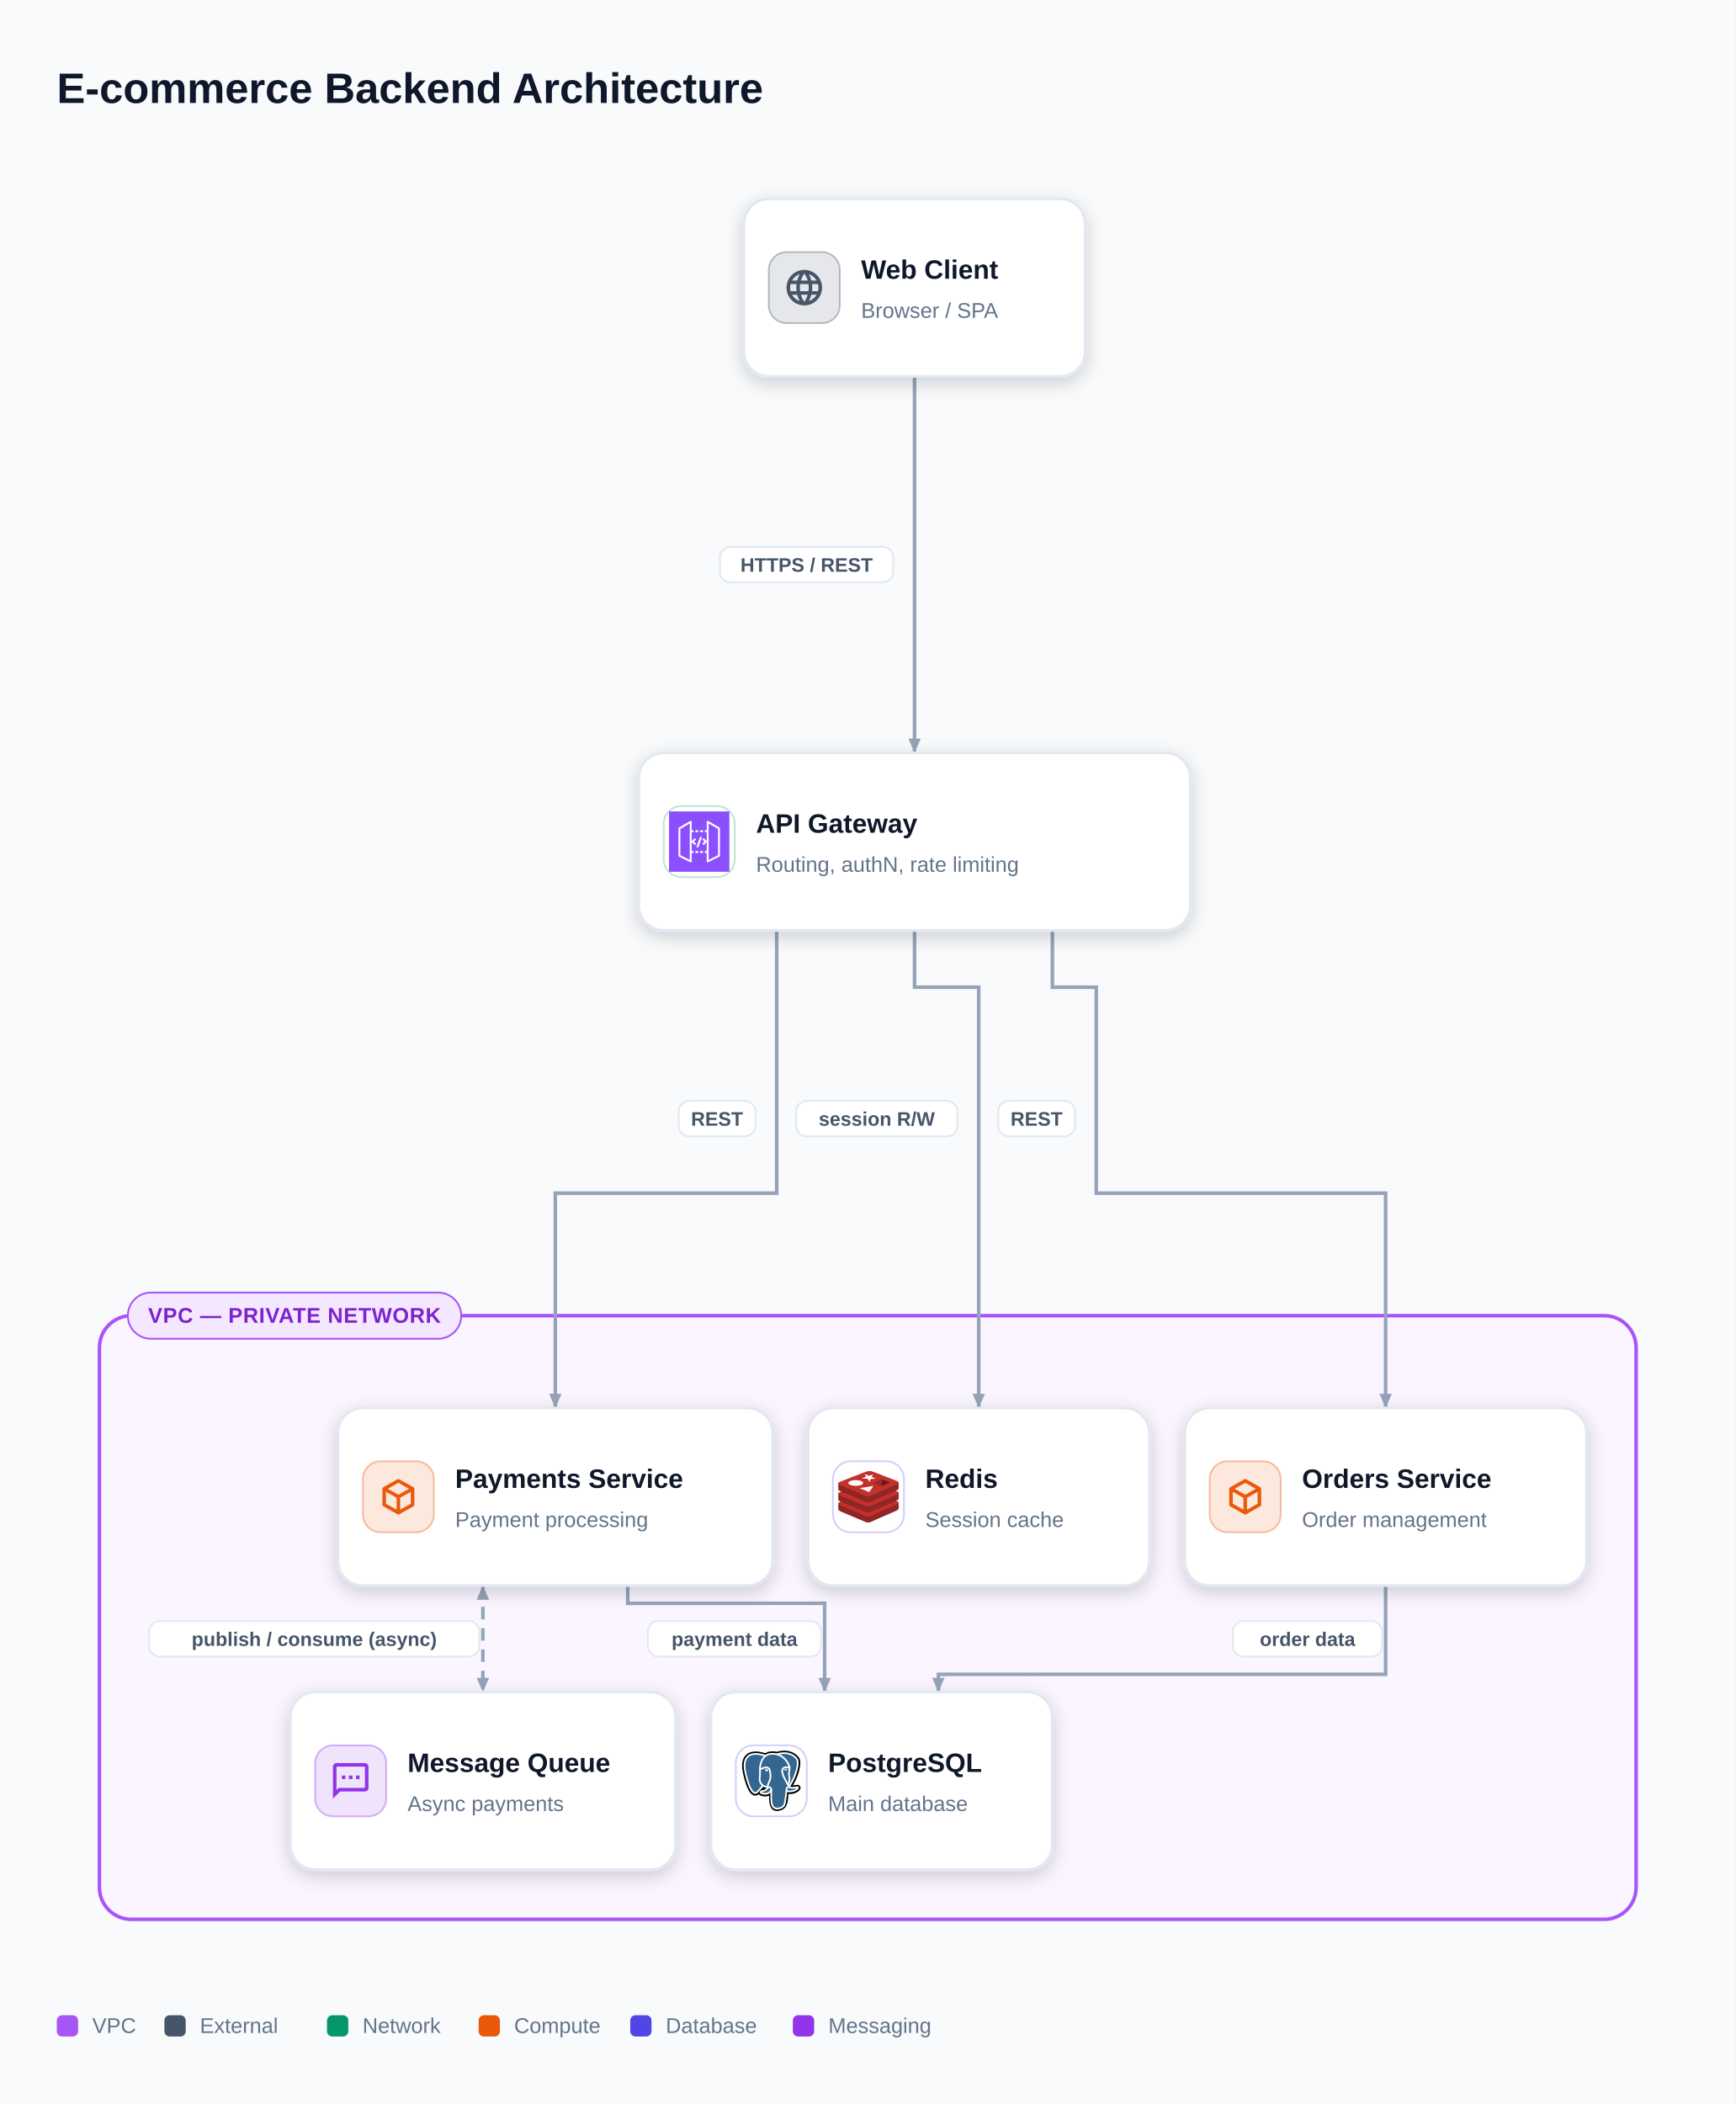
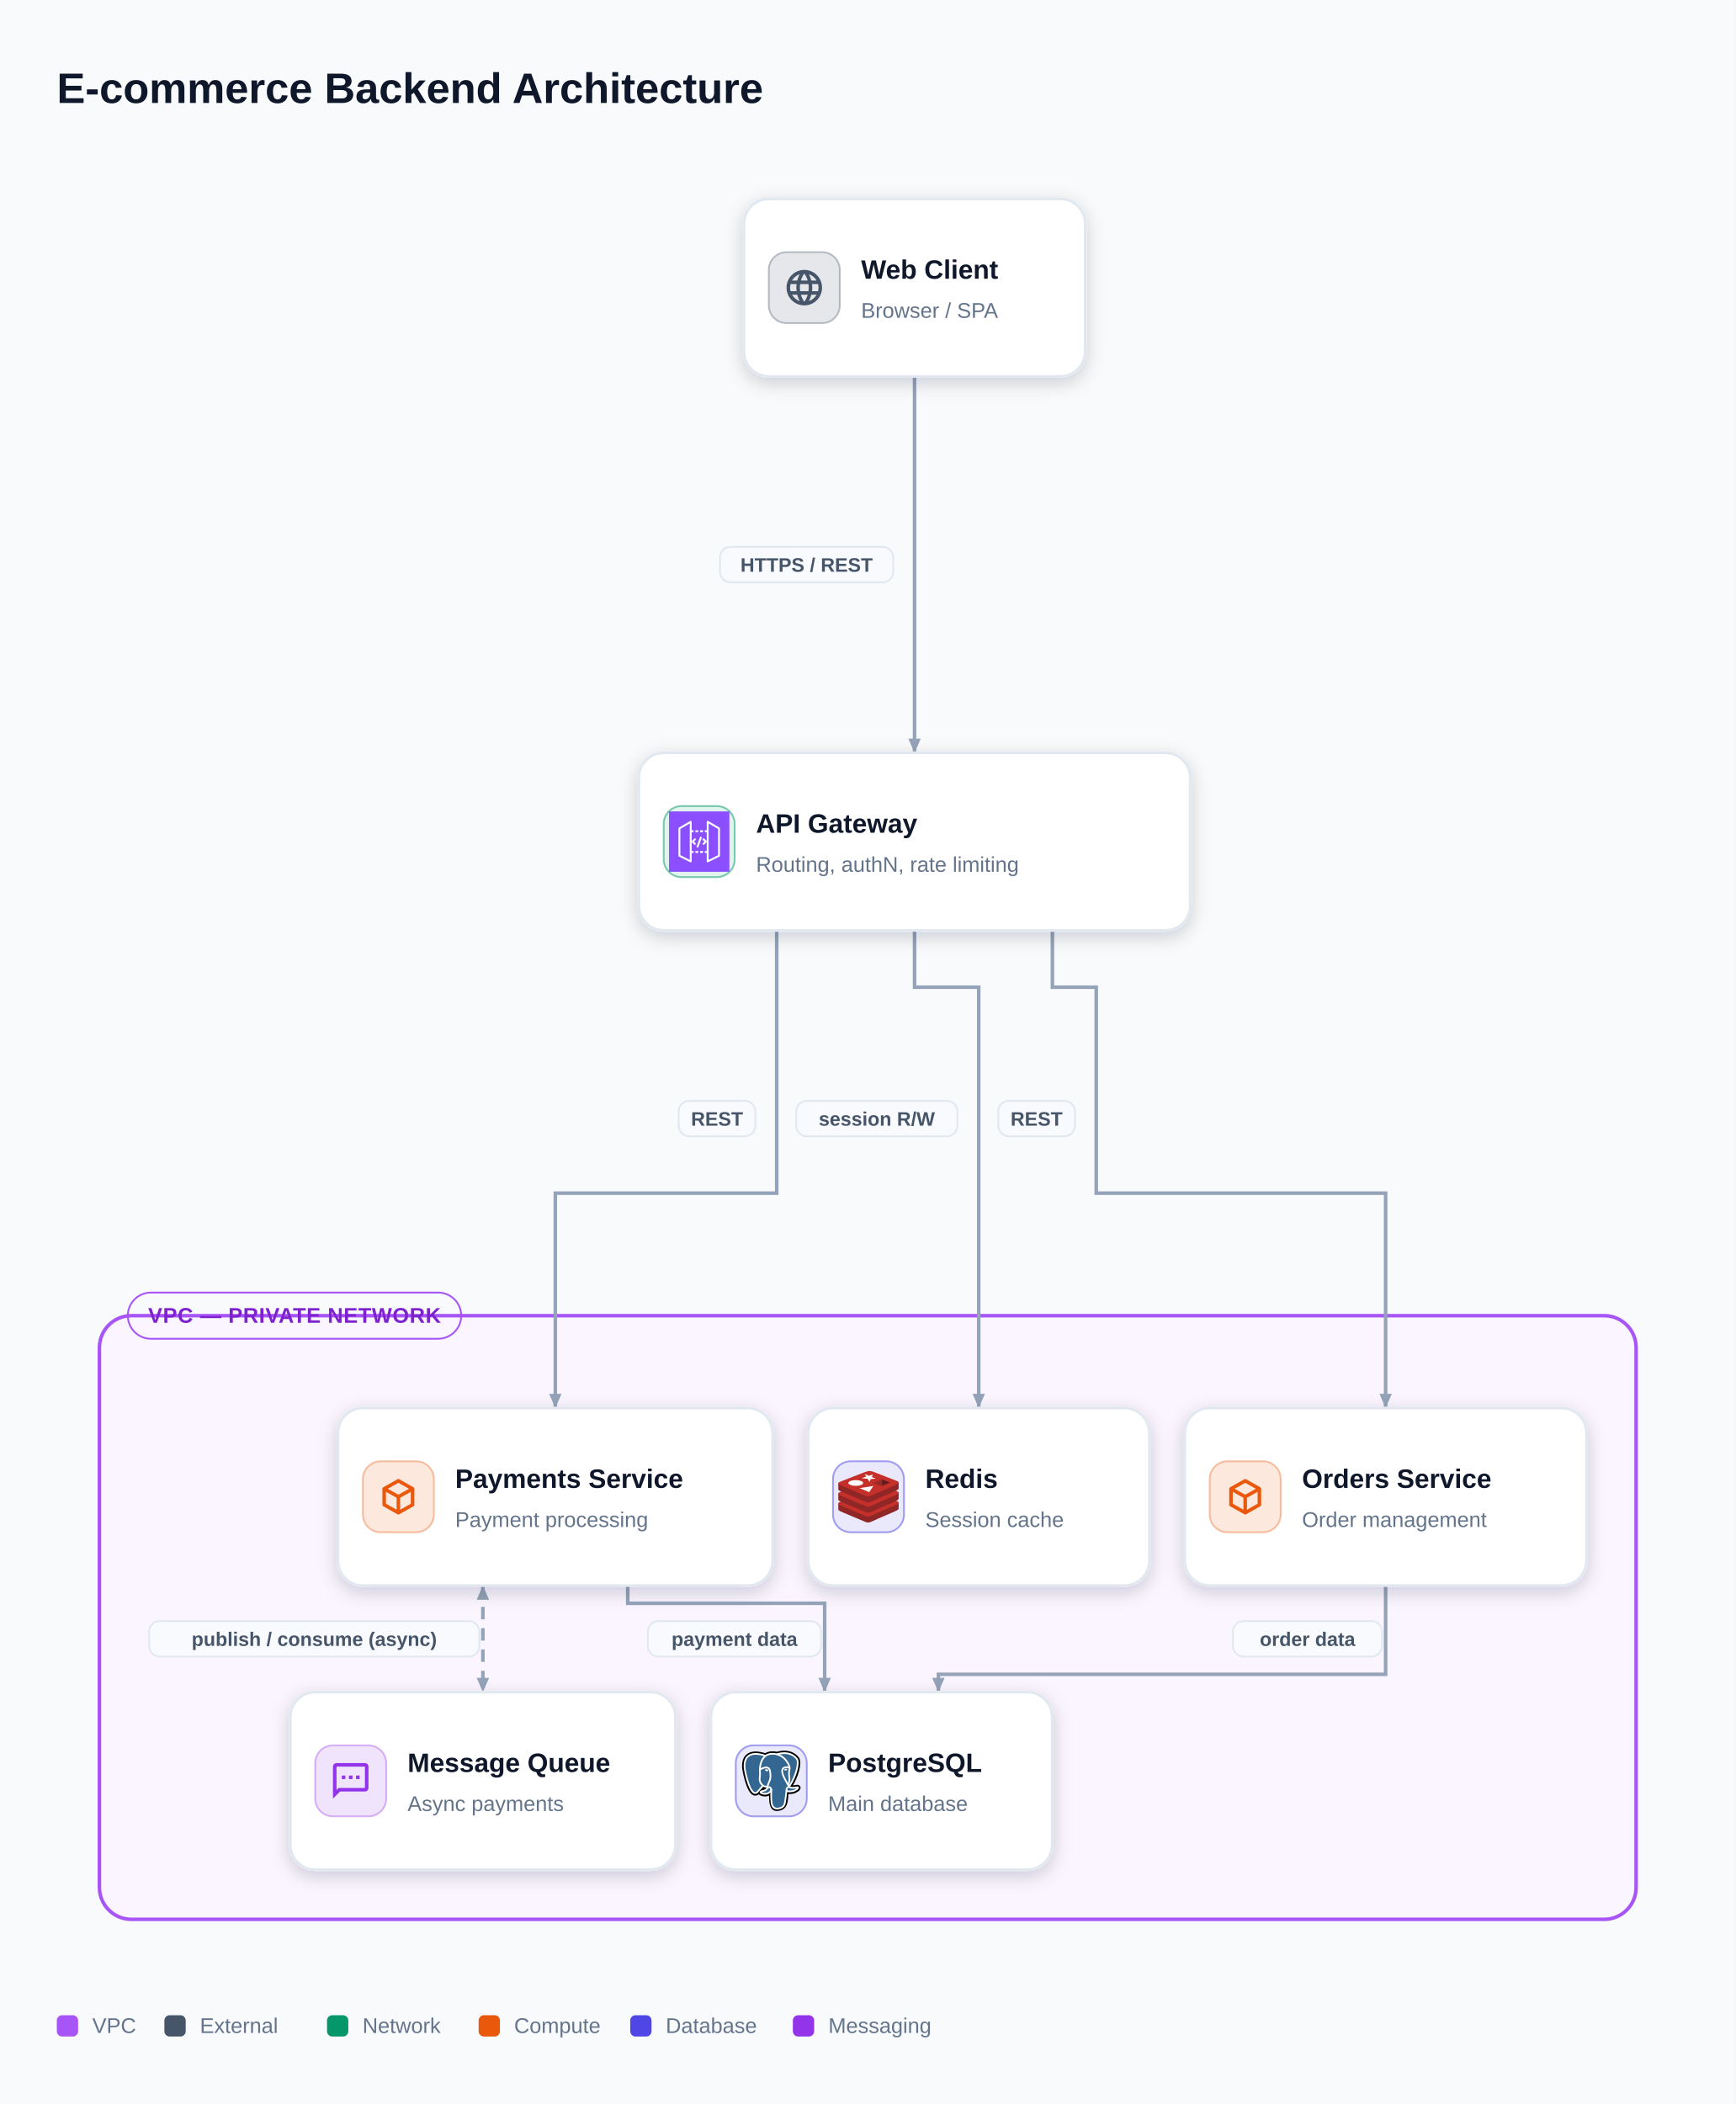
<svg xmlns="http://www.w3.org/2000/svg" width="977.6" height="1185" viewBox="0 0 977.6 1185">
  <defs>
    <filter id="card-shadow" x="-40%" y="-40%" width="180%" height="180%">
      <feDropShadow dx="0" dy="3" stdDeviation="5" flood-color="rgba(15, 23, 42, 0.18)" />
    </filter>
  </defs>
  <rect x="0" y="0" width="977.6" height="1185" fill="#f8fafc" />
  <text x="32" y="58" font-family="&quot;Segoe UI&quot;, &quot;Helvetica Neue&quot;, Arial, sans-serif" font-size="24" font-weight="700" fill="#0f172a">E-commerce Backend Architecture</text>
  <g transform="translate(32, 88)">
    <g>
      <rect x="24" y="653" width="865.6" height="340" rx="18" fill="#faf5ff" stroke="#a855f7" stroke-width="2" />
-       <rect x="40" y="640" width="187.8" height="26" rx="13" fill="#f3e8ff" stroke="#a855f7" stroke-width="1" />
+       <rect x="40" y="640" width="187.8" height="26" rx="13" fill="none" stroke="#a855f7" stroke-width="1" />
      <text x="133.9" y="657" font-family="&quot;Segoe UI&quot;, &quot;Helvetica Neue&quot;, Arial, sans-serif" font-size="12" font-weight="700" letter-spacing="0.3" text-anchor="middle" fill="#7e22ce">VPC — PRIVATE NETWORK</text>
    </g>
    <path d="M483.15,124 L483.15,336" fill="none" stroke="#94a3b8" stroke-width="2" />
    <path d="M-8,-3.5 L0,0 L-8,3.5 Z" fill="#94a3b8" transform="translate(483.15 336) rotate(90)" />
    <g>
-       <rect x="373.55" y="220" width="97.6" height="20" rx="6" fill="#ffffff" stroke="#e2e8f0" stroke-width="1" />
+       <rect x="373.55" y="220" width="97.6" height="20" rx="6" fill="rgba(248, 250, 252, 0.85)" stroke="#e2e8f0" stroke-width="1" />
      <text x="422.35" y="234" font-family="&quot;Segoe UI&quot;, &quot;Helvetica Neue&quot;, Arial, sans-serif" font-size="11" font-weight="600" text-anchor="middle" fill="#475569">HTTPS / REST</text>
    </g>
    <path d="M560.8,436 L560.8,468 L585.5,468 L585.5,584 L748.5,584 L748.5,705" fill="none" stroke="#94a3b8" stroke-width="2" />
    <path d="M-8,-3.5 L0,0 L-8,3.5 Z" fill="#94a3b8" transform="translate(748.5 705) rotate(90)" />
    <g>
-       <rect x="530.3" y="532" width="43.2" height="20" rx="6" fill="#ffffff" stroke="#e2e8f0" stroke-width="1" />
+       <rect x="530.3" y="532" width="43.2" height="20" rx="6" fill="rgba(248, 250, 252, 0.85)" stroke="#e2e8f0" stroke-width="1" />
      <text x="551.9" y="546" font-family="&quot;Segoe UI&quot;, &quot;Helvetica Neue&quot;, Arial, sans-serif" font-size="11" font-weight="600" text-anchor="middle" fill="#475569">REST</text>
    </g>
    <path d="M405.5,436 L405.5,584 L280.8,584 L280.8,705" fill="none" stroke="#94a3b8" stroke-width="2" />
    <path d="M-8,-3.5 L0,0 L-8,3.5 Z" fill="#94a3b8" transform="translate(280.8 705) rotate(90)" />
    <g>
-       <rect x="350.3" y="532" width="43.2" height="20" rx="6" fill="#ffffff" stroke="#e2e8f0" stroke-width="1" />
+       <rect x="350.3" y="532" width="43.2" height="20" rx="6" fill="rgba(248, 250, 252, 0.85)" stroke="#e2e8f0" stroke-width="1" />
      <text x="371.9" y="546" font-family="&quot;Segoe UI&quot;, &quot;Helvetica Neue&quot;, Arial, sans-serif" font-size="11" font-weight="600" text-anchor="middle" fill="#475569">REST</text>
    </g>
    <path d="M483.15,436 L483.15,468 L519.3,468 L519.3,705" fill="none" stroke="#94a3b8" stroke-width="2" />
    <path d="M-8,-3.5 L0,0 L-8,3.5 Z" fill="#94a3b8" transform="translate(519.3 705) rotate(90)" />
    <g>
-       <rect x="416.5" y="532" width="90.8" height="20" rx="6" fill="#ffffff" stroke="#e2e8f0" stroke-width="1" />
+       <rect x="416.5" y="532" width="90.8" height="20" rx="6" fill="rgba(248, 250, 252, 0.85)" stroke="#e2e8f0" stroke-width="1" />
      <text x="461.9" y="546" font-family="&quot;Segoe UI&quot;, &quot;Helvetica Neue&quot;, Arial, sans-serif" font-size="11" font-weight="600" text-anchor="middle" fill="#475569">session R/W</text>
    </g>
    <path d="M748.5,805 L748.5,855 L496.583,855 L496.583,865" fill="none" stroke="#94a3b8" stroke-width="2" />
    <path d="M-8,-3.5 L0,0 L-8,3.5 Z" fill="#94a3b8" transform="translate(496.5833 865) rotate(90)" />
    <g>
-       <rect x="662.5" y="825" width="84" height="20" rx="6" fill="#ffffff" stroke="#e2e8f0" stroke-width="1" />
+       <rect x="662.5" y="825" width="84" height="20" rx="6" fill="rgba(248, 250, 252, 0.85)" stroke="#e2e8f0" stroke-width="1" />
      <text x="704.5" y="839" font-family="&quot;Segoe UI&quot;, &quot;Helvetica Neue&quot;, Arial, sans-serif" font-size="11" font-weight="600" text-anchor="middle" fill="#475569">order data</text>
    </g>
    <path d="M321.6,805 L321.6,815 L432.517,815 L432.517,865" fill="none" stroke="#94a3b8" stroke-width="2" />
    <path d="M-8,-3.5 L0,0 L-8,3.5 Z" fill="#94a3b8" transform="translate(432.5167 865) rotate(90)" />
    <g>
-       <rect x="332.917" y="825" width="97.6" height="20" rx="6" fill="#ffffff" stroke="#e2e8f0" stroke-width="1" />
+       <rect x="332.917" y="825" width="97.6" height="20" rx="6" fill="rgba(248, 250, 252, 0.85)" stroke="#e2e8f0" stroke-width="1" />
      <text x="381.717" y="839" font-family="&quot;Segoe UI&quot;, &quot;Helvetica Neue&quot;, Arial, sans-serif" font-size="11" font-weight="600" text-anchor="middle" fill="#475569">payment data</text>
    </g>
    <path d="M240,805 L240,865" fill="none" stroke="#94a3b8" stroke-width="2" stroke-dasharray="7 5" />
    <path d="M-8,-3.5 L0,0 L-8,3.5 Z" fill="#94a3b8" transform="translate(240 865) rotate(90)" />
    <path d="M-8,-3.5 L0,0 L-8,3.5 Z" fill="#94a3b8" transform="translate(240 805) rotate(-90)" />
    <g>
-       <rect x="52" y="825" width="186" height="20" rx="6" fill="#ffffff" stroke="#e2e8f0" stroke-width="1" />
+       <rect x="52" y="825" width="186" height="20" rx="6" fill="rgba(248, 250, 252, 0.85)" stroke="#e2e8f0" stroke-width="1" />
      <text x="145" y="839" font-family="&quot;Segoe UI&quot;, &quot;Helvetica Neue&quot;, Arial, sans-serif" font-size="11" font-weight="600" text-anchor="middle" fill="#475569">publish / consume (async)</text>
    </g>
    <g transform="translate(387.05, 24)">
      <rect x="0" y="0" width="192.2" height="100" rx="14" fill="#ffffff" stroke="#e2e8f0" stroke-width="1.5" filter="url(#card-shadow)" />
      <rect x="14" y="30" width="40" height="40" rx="10" fill="#475569" fill-opacity="0.14" stroke="#475569" stroke-opacity="0.35" />
      <svg x="22" y="38" width="24" height="24" viewBox="0 0 24 24">
        <path fill="#475569" d="M16.36 14c.08-.66.14-1.32.14-2s-.06-1.34-.14-2h3.38c.16.64.26 1.31.26 2s-.1 1.36-.26 2m-5.15 5.56c.6-1.11 1.06-2.31 1.38-3.56h2.95a8.03 8.03 0 0 1-4.33 3.56M14.34 14H9.66c-.1-.66-.16-1.32-.16-2s.06-1.35.16-2h4.68c.09.65.16 1.32.16 2s-.07 1.34-.16 2M12 19.96c-.83-1.2-1.5-2.53-1.91-3.96h3.82c-.41 1.43-1.08 2.76-1.91 3.96M8 8H5.08A7.92 7.92 0 0 1 9.4 4.44C8.8 5.55 8.35 6.75 8 8m-2.92 8H8c.35 1.25.8 2.45 1.4 3.56A8 8 0 0 1 5.08 16m-.82-2C4.1 13.36 4 12.69 4 12s.1-1.36.26-2h3.38c-.08.66-.14 1.32-.14 2s.06 1.34.14 2M12 4.03c.83 1.2 1.5 2.54 1.91 3.97h-3.82c.41-1.43 1.08-2.77 1.91-3.97M18.92 8h-2.95a15.7 15.7 0 0 0-1.38-3.56c1.84.63 3.37 1.9 4.33 3.56M12 2C6.47 2 2 6.5 2 12a10 10 0 0 0 10 10a10 10 0 0 0 10-10A10 10 0 0 0 12 2" />
      </svg>
      <text x="66" y="45" font-family="&quot;Segoe UI&quot;, &quot;Helvetica Neue&quot;, Arial, sans-serif" font-size="15" font-weight="600" fill="#0f172a">Web Client</text>
      <text x="66" y="67" font-family="&quot;Segoe UI&quot;, &quot;Helvetica Neue&quot;, Arial, sans-serif" font-size="12" fill="#64748b">Browser / SPA</text>
    </g>
    <g transform="translate(327.85, 336)">
      <rect x="0" y="0" width="310.6" height="100" rx="14" fill="#ffffff" stroke="#e2e8f0" stroke-width="1.5" filter="url(#card-shadow)" />
      <clipPath id="clip-badge-gateway">
        <rect x="14" y="30" width="40" height="40" rx="10" />
      </clipPath>
-       <rect x="14" y="30" width="40" height="40" rx="10" fill="#ffffff" />
+       <rect x="14" y="30" width="40" height="40" rx="10" fill="#059669" fill-opacity="0.12" />
      <g clip-path="url(#clip-badge-gateway)">
        <svg x="17" y="33" width="34" height="34" viewBox="0 0 64 64">
          <g id="Icon-Architecture/48/Arch_Amazon-API-Gateway_48">
            <g id="Icon-Architecture-BG/48/Networking-Content-Delivery">
              <rect id="Rectangle" width="64" height="64" fill="#8C4FFF" />
            </g>
            <g id="Icon-Service/48/Amazon-API-Gateway_48">
              <path id="Amazon-API-Gateway_Icon_48_Squid" fill-rule="evenodd" clip-rule="evenodd" d="M28 44H31V42H28V44ZM33 44H36V42H33V44ZM28 22H31V20H28V22ZM33 22H36V20H33V22ZM22 12.741L12 18.574V46.382L22 51.382V12.741ZM24 20H26V22H24V42H26V44H24V53C24 53.347 23.82 53.668 23.525 53.851C23.365 53.95 23.183 54 23 54C22.847 54 22.694 53.965 22.553 53.895L10.553 47.895C10.214 47.725 10 47.379 10 47V18C10 17.645 10.188 17.315 10.496 17.136L22.496 10.136C22.805 9.956 23.188 9.955 23.498 10.133C23.809 10.311 24 10.642 24 11V20ZM52 18.574L42 12.741V51.382L52 46.382V18.574ZM54 18V47C54 47.379 53.786 47.725 53.447 47.895L41.447 53.895C41.306 53.965 41.153 54 41 54C40.817 54 40.635 53.95 40.475 53.851C40.18 53.668 40 53.347 40 53V44H38V42H40V22H38V20H40V11C40 10.642 40.191 10.311 40.502 10.133C40.812 9.956 41.195 9.956 41.504 10.136L53.504 17.136C53.812 17.315 54 17.645 54 18ZM34.939 27.342L33.061 26.658L29.061 37.658L30.939 38.342L34.939 27.342ZM39.707 32.707C40.098 32.316 40.098 31.684 39.707 31.293L36.707 28.293L35.293 29.707L37.586 32L35.293 34.293L36.707 35.707L39.707 32.707ZM27.293 35.707L24.293 32.707C23.902 32.316 23.902 31.684 24.293 31.293L27.293 28.293L28.707 29.707L26.414 32L28.707 34.293L27.293 35.707Z" fill="white" />
            </g>
          </g>
        </svg>
      </g>
-       <rect x="14" y="30" width="40" height="40" rx="10" fill="none" stroke="#059669" stroke-opacity="0.25" />
+       <rect x="14" y="30" width="40" height="40" rx="10" fill="none" stroke="#059669" stroke-opacity="0.5" />
      <text x="66" y="45" font-family="&quot;Segoe UI&quot;, &quot;Helvetica Neue&quot;, Arial, sans-serif" font-size="15" font-weight="600" fill="#0f172a">API Gateway</text>
      <text x="66" y="67" font-family="&quot;Segoe UI&quot;, &quot;Helvetica Neue&quot;, Arial, sans-serif" font-size="12" fill="#64748b">Routing, authN, rate limiting</text>
    </g>
    <g transform="translate(635.4, 705)">
      <rect x="0" y="0" width="226.2" height="100" rx="14" fill="#ffffff" stroke="#e2e8f0" stroke-width="1.5" filter="url(#card-shadow)" />
      <rect x="14" y="30" width="40" height="40" rx="10" fill="#ea580c" fill-opacity="0.14" stroke="#ea580c" stroke-opacity="0.35" />
      <svg x="22" y="38" width="24" height="24" viewBox="0 0 24 24">
        <path fill="#ea580c" d="M21 16.5c0 .38-.21.71-.53.88l-7.9 4.44c-.16.12-.36.18-.57.18s-.41-.06-.57-.18l-7.9-4.44A.99.99 0 0 1 3 16.5v-9c0-.38.21-.71.53-.88l7.9-4.44c.16-.12.36-.18.57-.18s.41.06.57.18l7.9 4.44c.32.17.53.5.53.88zM12 4.15L6.04 7.5L12 10.85l5.96-3.35zM5 15.91l6 3.38v-6.71L5 9.21zm14 0v-6.7l-6 3.37v6.71z" />
      </svg>
      <text x="66" y="45" font-family="&quot;Segoe UI&quot;, &quot;Helvetica Neue&quot;, Arial, sans-serif" font-size="15" font-weight="600" fill="#0f172a">Orders Service</text>
      <text x="66" y="67" font-family="&quot;Segoe UI&quot;, &quot;Helvetica Neue&quot;, Arial, sans-serif" font-size="12" fill="#64748b">Order management</text>
    </g>
    <g transform="translate(158.4, 705)">
      <rect x="0" y="0" width="244.8" height="100" rx="14" fill="#ffffff" stroke="#e2e8f0" stroke-width="1.5" filter="url(#card-shadow)" />
      <rect x="14" y="30" width="40" height="40" rx="10" fill="#ea580c" fill-opacity="0.14" stroke="#ea580c" stroke-opacity="0.35" />
      <svg x="22" y="38" width="24" height="24" viewBox="0 0 24 24">
        <path fill="#ea580c" d="M21 16.5c0 .38-.21.71-.53.88l-7.9 4.44c-.16.12-.36.18-.57.18s-.41-.06-.57-.18l-7.9-4.44A.99.99 0 0 1 3 16.5v-9c0-.38.21-.71.53-.88l7.9-4.44c.16-.12.36-.18.57-.18s.41.06.57.18l7.9 4.44c.32.17.53.5.53.88zM12 4.15L6.04 7.5L12 10.85l5.96-3.35zM5 15.91l6 3.38v-6.71L5 9.21zm14 0v-6.7l-6 3.37v6.71z" />
      </svg>
      <text x="66" y="45" font-family="&quot;Segoe UI&quot;, &quot;Helvetica Neue&quot;, Arial, sans-serif" font-size="15" font-weight="600" fill="#0f172a">Payments Service</text>
      <text x="66" y="67" font-family="&quot;Segoe UI&quot;, &quot;Helvetica Neue&quot;, Arial, sans-serif" font-size="12" fill="#64748b">Payment processing</text>
    </g>
    <g transform="translate(423.2, 705)">
      <rect x="0" y="0" width="192.2" height="100" rx="14" fill="#ffffff" stroke="#e2e8f0" stroke-width="1.5" filter="url(#card-shadow)" />
      <clipPath id="clip-badge-redis">
        <rect x="14" y="30" width="40" height="40" rx="10" />
      </clipPath>
-       <rect x="14" y="30" width="40" height="40" rx="10" fill="#ffffff" />
+       <rect x="14" y="30" width="40" height="40" rx="10" fill="#4f46e5" fill-opacity="0.12" />
      <g clip-path="url(#clip-badge-redis)">
        <svg x="17" y="33" width="34" height="34" viewBox="0 0 256 220">
          <path d="M246 169c-13.7 7-84.5 36.2-99.5 44-15.1 7.9-23.5 7.8-35.4 2.1C99.2 209.4 24 179 10.3 172.5 3.6 169.3 0 166.5 0 164v-26s98-21.3 113.9-27c15.8-5.6 21.3-5.8 34.8-.9 13.4 5 94 19.5 107.3 24.3V160c0 2.5-3 5.3-10 9" fill="#912626" />
          <path d="M246 143.2c-13.7 7.1-84.5 36.2-99.5 44-15.1 8-23.5 7.9-35.4 2.2-11.9-5.7-87.2-36.1-100.8-42.6-13.5-6.5-13.8-11-.5-16.2 13.4-5.2 88.2-34.6 104-40.3 16-5.6 21.4-5.8 34.9-1 13.4 5 83.8 33 97.1 37.9 13.3 4.9 13.8 8.9.2 16" fill="#C6302B" />
          <path d="M246 127c-13.7 7.2-84.5 36.3-99.5 44.2-15.1 7.8-23.5 7.7-35.4 2-11.9-5.6-87.2-36-100.8-42.6-6.7-3.2-10.3-6-10.3-8.5V96.2s98-21.3 113.9-27c15.8-5.7 21.3-5.9 34.8-1 13.4 5 94 19.5 107.3 24.4V118c0 2.5-3 5.4-10 9" fill="#912626" />
          <path d="M246 101.4c-13.7 7-84.5 36.2-99.5 44-15.1 7.9-23.5 7.8-35.4 2.1C99.2 141.8 24 111.4 10.3 105c-13.5-6.5-13.8-11-.5-16.1C23.2 83.5 98 54 113.8 48.5c16-5.7 21.4-6 34.9-1 13.4 5 83.8 33 97.1 37.8 13.3 5 13.8 9 .2 16" fill="#C6302B" />
          <path d="M246 83.7c-13.7 7-84.5 36.2-99.5 44-15.1 7.9-23.5 7.8-35.4 2.1C99.2 124.1 24 93.7 10.3 87.2 3.6 84 0 81.2 0 78.7v-26s98-21.3 113.9-27c15.8-5.6 21.3-5.8 34.8-.9 13.4 5 94 19.5 107.3 24.4v25.5c0 2.5-3 5.3-10 9" fill="#912626" />
          <path d="M246 58c-13.7 7-84.5 36.1-99.5 44-15.1 7.9-23.5 7.8-35.4 2C99.2 98.5 24 68 10.3 61.6c-13.5-6.5-13.8-11-.5-16.2C23.2 40.1 98 10.7 113.8 5c16-5.6 21.4-5.8 34.9-.9 13.4 5 83.8 33 97.1 37.8 13.3 4.9 13.8 9 .2 16" fill="#C6302B" />
          <path d="m159.3 32.8-22 2.2-5 11.9-8-13.2L99 31.4l19-6.9-5.8-10.5 17.8 7 16.7-5.5-4.5 10.9 17 6.4M131 90.3l-41-17 58.8-9.1-17.8 26M74 39.3c17.5 0 31.5 5.5 31.5 12.2 0 6.8-14 12.2-31.4 12.2s-31.5-5.4-31.5-12.2c0-6.7 14.1-12.2 31.5-12.2" fill="#FFF" />
          <path d="M185.3 36 220 49.8l-34.8 13.7V36" fill="#621B1C" />
          <path d="M146.8 51.2 185.3 36v27.5l-3.8 1.5-34.7-13.8" fill="#9A2928" />
        </svg>
      </g>
-       <rect x="14" y="30" width="40" height="40" rx="10" fill="none" stroke="#4f46e5" stroke-opacity="0.25" />
+       <rect x="14" y="30" width="40" height="40" rx="10" fill="none" stroke="#4f46e5" stroke-opacity="0.5" />
      <text x="66" y="45" font-family="&quot;Segoe UI&quot;, &quot;Helvetica Neue&quot;, Arial, sans-serif" font-size="15" font-weight="600" fill="#0f172a">Redis</text>
      <text x="66" y="67" font-family="&quot;Segoe UI&quot;, &quot;Helvetica Neue&quot;, Arial, sans-serif" font-size="12" fill="#64748b">Session cache</text>
    </g>
    <g transform="translate(131.55, 865)">
      <rect x="0" y="0" width="216.9" height="100" rx="14" fill="#ffffff" stroke="#e2e8f0" stroke-width="1.5" filter="url(#card-shadow)" />
      <rect x="14" y="30" width="40" height="40" rx="10" fill="#9333ea" fill-opacity="0.14" stroke="#9333ea" stroke-opacity="0.35" />
      <svg x="22" y="38" width="24" height="24" viewBox="0 0 24 24">
        <path fill="#9333ea" d="M20 2H4c-1.1 0-2 .9-2 2v18l4-4h14c1.1 0 2-.9 2-2V4c0-1.1-.9-2-2-2m0 14H5.2L4 17.2V4h16zm-3-5h-2V9h2m-4 2h-2V9h2m-4 2H7V9h2" />
      </svg>
      <text x="66" y="45" font-family="&quot;Segoe UI&quot;, &quot;Helvetica Neue&quot;, Arial, sans-serif" font-size="15" font-weight="600" fill="#0f172a">Message Queue</text>
      <text x="66" y="67" font-family="&quot;Segoe UI&quot;, &quot;Helvetica Neue&quot;, Arial, sans-serif" font-size="12" fill="#64748b">Async payments</text>
    </g>
    <g transform="translate(368.45, 865)">
      <rect x="0" y="0" width="192.2" height="100" rx="14" fill="#ffffff" stroke="#e2e8f0" stroke-width="1.5" filter="url(#card-shadow)" />
      <clipPath id="clip-badge-postgres">
        <rect x="14" y="30" width="40" height="40" rx="10" />
      </clipPath>
-       <rect x="14" y="30" width="40" height="40" rx="10" fill="#ffffff" />
+       <rect x="14" y="30" width="40" height="40" rx="10" fill="#4f46e5" fill-opacity="0.12" />
      <g clip-path="url(#clip-badge-postgres)">
        <svg x="17" y="33" width="34" height="34" viewBox="0 0 432.071 445.383">
          <g style="fill-rule:nonzero;clip-rule:nonzero;fill:none;stroke:#fff;stroke-width:12.465;stroke-linecap:round;stroke-linejoin:round;stroke-miterlimit:4">
            <path d="M323.205 324.227c2.833-23.601 1.984-27.062 19.563-23.239l4.463.392c13.517.615 31.199-2.174 41.587-7 22.362-10.376 35.622-27.7 13.572-23.148-50.297 10.376-53.755-6.655-53.755-6.655 53.111-78.803 75.313-178.836 56.149-203.322-52.27-66.789-142.748-35.206-144.262-34.386l-.482.089c-9.938-2.062-21.06-3.294-33.554-3.496-22.761-.374-40.032 5.967-53.133 15.904 0 0-161.408-66.498-153.899 83.628 1.597 31.936 45.777 241.655 98.47 178.31 19.259-23.163 37.871-42.748 37.871-42.748 9.242 6.14 20.307 9.272 31.912 8.147l.897-.765c-.281 2.876-.157 5.689.359 9.019-13.572 15.167-9.584 17.83-36.723 23.416-27.457 5.659-11.326 15.734-.797 18.367 12.768 3.193 42.305 7.716 62.268-20.224l-.795 3.188c5.325 4.26 4.965 30.619 5.72 49.452.756 18.834 2.017 36.409 5.856 46.771 3.839 10.36 8.369 37.05 44.036 29.406 29.809-6.388 52.6-15.582 54.677-101.107" style="fill:#000;stroke:#000;stroke-width:37.395;stroke-linecap:butt;stroke-linejoin:miter" />
            <path stroke="none" d="M402.395 271.23c-50.302 10.376-53.76-6.655-53.76-6.655 53.111-78.808 75.313-178.843 56.153-203.326-52.27-66.785-142.752-35.2-144.262-34.38l-.486.087c-9.938-2.063-21.06-3.292-33.56-3.496-22.761-.373-40.026 5.967-53.127 15.902 0 0-161.411-66.495-153.904 83.63 1.597 31.938 45.776 241.657 98.471 178.312 19.26-23.163 37.869-42.748 37.869-42.748 9.243 6.14 20.308 9.272 31.908 8.147l.901-.765c-.28 2.876-.152 5.689.361 9.019-13.575 15.167-9.586 17.83-36.723 23.416-27.459 5.659-11.328 15.734-.796 18.367 12.768 3.193 42.307 7.716 62.266-20.224l-.796 3.188c5.319 4.26 9.054 27.711 8.428 48.969-.626 21.259-1.044 35.854 3.147 47.254 4.191 11.4 8.368 37.05 44.042 29.406 29.809-6.388 45.256-22.942 47.405-50.555 1.525-19.631 4.976-16.729 5.194-34.28l2.768-8.309c3.192-26.611.507-35.196 18.872-31.203l4.463.392c13.517.615 31.208-2.174 41.591-7 22.358-10.376 35.618-27.7 13.573-23.148z" style="fill:#336791;stroke:none" />
            <path d="M215.866 286.484c-1.385 49.516.348 99.377 5.193 111.495 4.848 12.118 15.223 35.688 50.9 28.045 29.806-6.39 40.651-18.756 45.357-46.051 3.466-20.082 10.148-75.854 11.005-87.281M173.104 38.256S11.583-27.76 19.092 122.365c1.597 31.938 45.779 241.664 98.473 178.316 19.256-23.166 36.671-41.335 36.671-41.335M260.349 26.207c-5.591 1.753 89.848-34.889 144.087 34.417 19.159 24.484-3.043 124.519-56.153 203.329" />
            <path d="M348.282 263.953s3.461 17.036 53.764 6.653c22.04-4.552 8.776 12.774-13.577 23.155-18.345 8.514-59.474 10.696-60.146-1.069-1.729-30.355 21.647-21.133 19.96-28.739-1.525-6.85-11.979-13.573-18.894-30.338-6.037-14.633-82.796-126.849 21.287-110.183 3.813-.789-27.146-99.002-124.553-100.599-97.385-1.597-94.19 119.762-94.19 119.762" style="stroke-linejoin:bevel" />
            <path d="M188.604 274.334c-13.577 15.166-9.584 17.829-36.723 23.417-27.459 5.66-11.326 15.733-.797 18.365 12.768 3.195 42.307 7.718 62.266-20.229 6.078-8.509-.036-22.086-8.385-25.547-4.034-1.671-9.428-3.765-16.361 3.994z" />
            <path d="M187.715 274.069c-1.368-8.917 2.93-19.528 7.536-31.942 6.922-18.626 22.893-37.255 10.117-96.339-9.523-44.029-73.396-9.163-73.436-3.193-.039 5.968 2.889 30.26-1.067 58.548-5.162 36.913 23.488 68.132 56.479 64.938" />
            <path d="M172.517 141.7c-.288 2.039 3.733 7.48 8.976 8.207 5.234.73 9.714-3.522 9.998-5.559.284-2.039-3.732-4.285-8.977-5.015-5.237-.731-9.719.333-9.996 2.367z" style="fill:#fff;stroke-width:4.155;stroke-linecap:butt;stroke-linejoin:miter" />
            <path d="M331.941 137.543c.284 2.039-3.732 7.48-8.976 8.207-5.238.73-9.718-3.522-10.005-5.559-.277-2.039 3.74-4.285 8.979-5.015 5.239-.73 9.718.333 10.002 2.368z" style="fill:#fff;stroke-width:2.078;stroke-linecap:butt;stroke-linejoin:miter" />
            <path d="M350.676 123.432c.863 15.994-3.445 26.888-3.988 43.914-.804 24.748 11.799 53.074-7.191 81.435" />
          </g>
        </svg>
      </g>
-       <rect x="14" y="30" width="40" height="40" rx="10" fill="none" stroke="#4f46e5" stroke-opacity="0.25" />
+       <rect x="14" y="30" width="40" height="40" rx="10" fill="none" stroke="#4f46e5" stroke-opacity="0.5" />
      <text x="66" y="45" font-family="&quot;Segoe UI&quot;, &quot;Helvetica Neue&quot;, Arial, sans-serif" font-size="15" font-weight="600" fill="#0f172a">PostgreSQL</text>
      <text x="66" y="67" font-family="&quot;Segoe UI&quot;, &quot;Helvetica Neue&quot;, Arial, sans-serif" font-size="12" fill="#64748b">Main database</text>
    </g>
  </g>
  <g transform="translate(32, 1129)">
    <g>
      <rect x="0" y="6" width="12" height="12" rx="3" fill="#a855f7" />
      <text x="20" y="16" font-family="&quot;Segoe UI&quot;, &quot;Helvetica Neue&quot;, Arial, sans-serif" font-size="12" fill="#64748b">VPC</text>
      <rect x="60.6" y="6" width="12" height="12" rx="3" fill="#475569" />
      <text x="80.6" y="16" font-family="&quot;Segoe UI&quot;, &quot;Helvetica Neue&quot;, Arial, sans-serif" font-size="12" fill="#64748b">External</text>
      <rect x="152.2" y="6" width="12" height="12" rx="3" fill="#059669" />
      <text x="172.2" y="16" font-family="&quot;Segoe UI&quot;, &quot;Helvetica Neue&quot;, Arial, sans-serif" font-size="12" fill="#64748b">Network</text>
      <rect x="237.6" y="6" width="12" height="12" rx="3" fill="#ea580c" />
      <text x="257.6" y="16" font-family="&quot;Segoe UI&quot;, &quot;Helvetica Neue&quot;, Arial, sans-serif" font-size="12" fill="#64748b">Compute</text>
      <rect x="323" y="6" width="12" height="12" rx="3" fill="#4f46e5" />
      <text x="343" y="16" font-family="&quot;Segoe UI&quot;, &quot;Helvetica Neue&quot;, Arial, sans-serif" font-size="12" fill="#64748b">Database</text>
      <rect x="414.6" y="6" width="12" height="12" rx="3" fill="#9333ea" />
      <text x="434.6" y="16" font-family="&quot;Segoe UI&quot;, &quot;Helvetica Neue&quot;, Arial, sans-serif" font-size="12" fill="#64748b">Messaging</text>
    </g>
  </g>
</svg>
